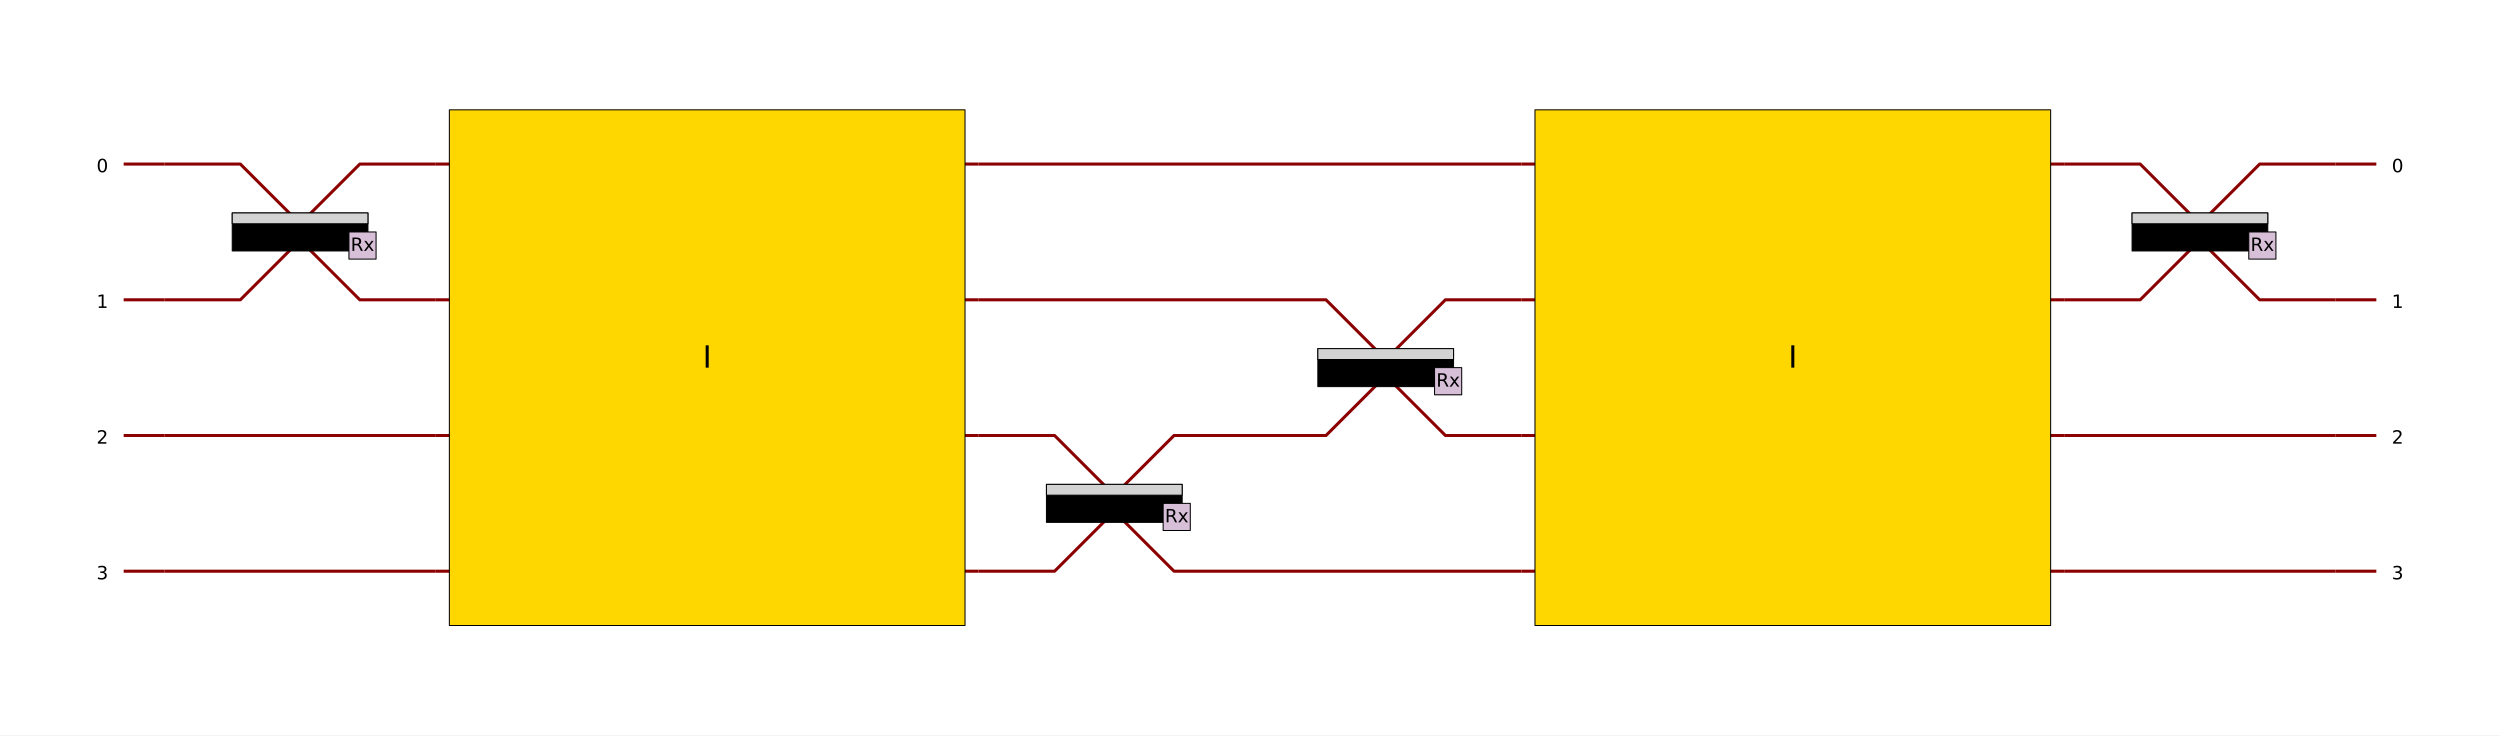
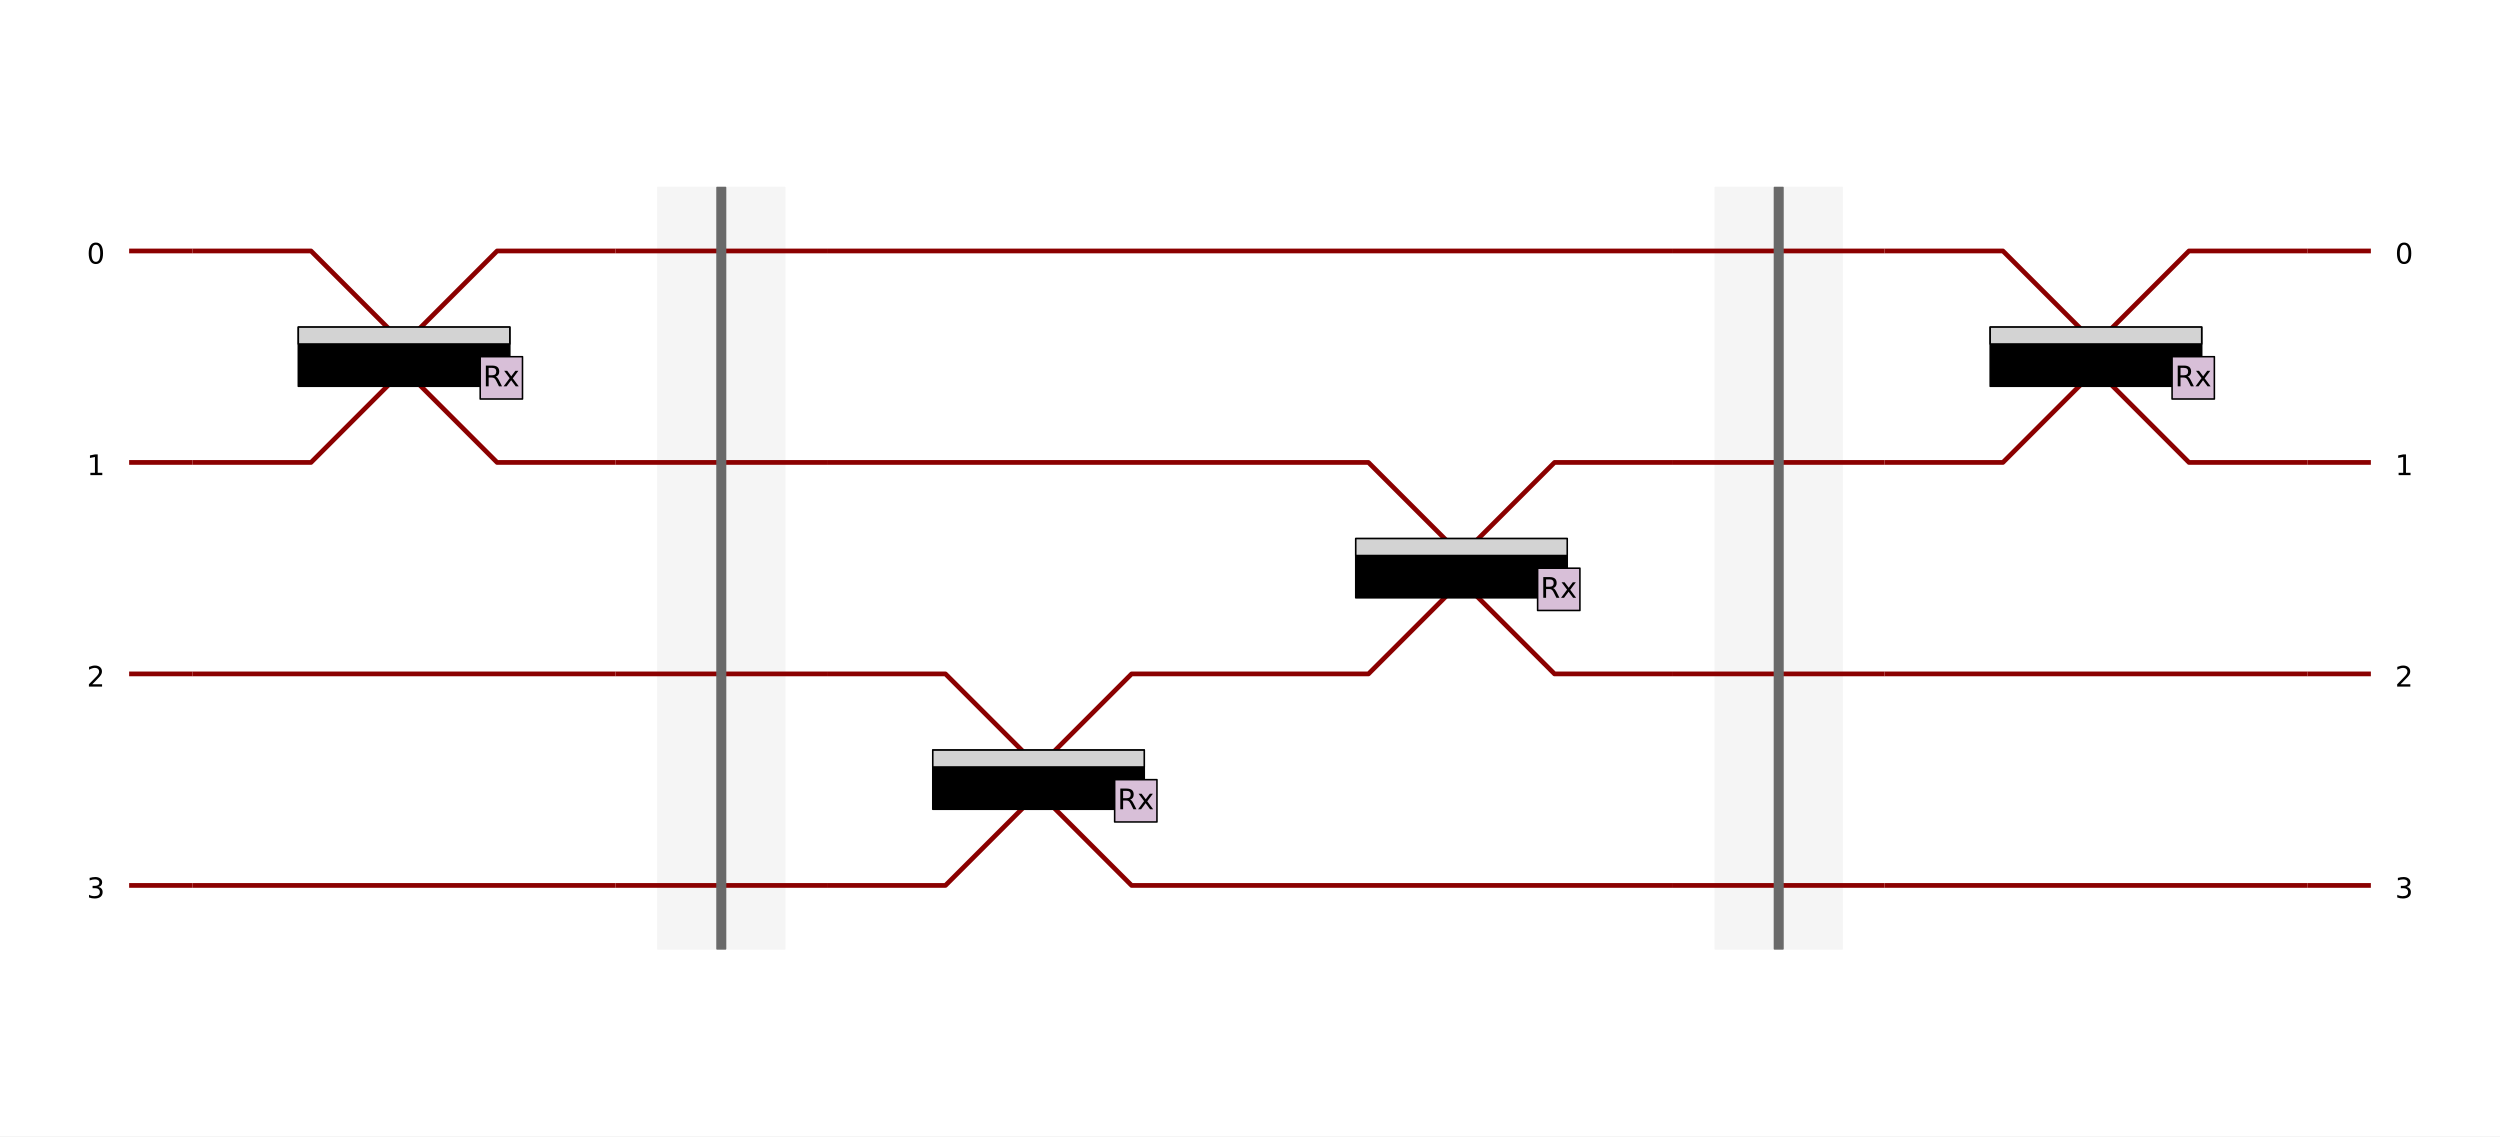
- <svg xmlns="http://www.w3.org/2000/svg" xmlns:xlink="http://www.w3.org/1999/xlink" width="2448pt" height="720pt" viewBox="0 0 2448 720" version="1.1">
+ <svg xmlns="http://www.w3.org/2000/svg" xmlns:xlink="http://www.w3.org/1999/xlink" width="1584pt" height="720pt" viewBox="0 0 1584 720" version="1.1">
  <defs>
    <style type="text/css">*{stroke-linejoin: round; stroke-linecap: butt}</style>
  </defs>
  <g id="figure_1">
    <g id="patch_1">
-       <path d="M 0 720 L 2448 720 L 2448 0 L 0 0 z " style="fill: #ffffff" />
+       <path d="M 0 720 L 1584 720 L 1584 0 L 0 0 z " style="fill: #ffffff" />
    </g>
    <g id="axes_1">
      <g id="PatchCollection_1">
-         <path d="M 121.091 160.679 L 160.955 160.679 " clip-path="url(#staticClipPath)" style="fill: none; stroke: #8b0000; stroke-width: 3" />
-         <path d="M 121.091 293.56 L 160.955 293.56 " clip-path="url(#staticClipPath)" style="fill: none; stroke: #8b0000; stroke-width: 3" />
-         <path d="M 121.091 426.44 L 160.955 426.44 " clip-path="url(#staticClipPath)" style="fill: none; stroke: #8b0000; stroke-width: 3" />
-         <path d="M 121.091 559.321 L 160.955 559.321 " clip-path="url(#staticClipPath)" style="fill: none; stroke: #8b0000; stroke-width: 3" />
-         <path d="M 160.955 160.679 L 235.368 160.679 L 285.863 211.174 " clip-path="url(#staticClipPath)" style="fill: none; stroke: #8b0000; stroke-width: 3" />
-         <path d="M 301.809 211.174 L 352.303 160.679 L 426.716 160.679 " clip-path="url(#staticClipPath)" style="fill: none; stroke: #8b0000; stroke-width: 3" />
-         <path d="M 160.955 293.56 L 235.368 293.56 L 285.863 243.065 " clip-path="url(#staticClipPath)" style="fill: none; stroke: #8b0000; stroke-width: 3" />
-         <path d="M 301.809 243.065 L 352.303 293.56 L 426.716 293.56 " clip-path="url(#staticClipPath)" style="fill: none; stroke: #8b0000; stroke-width: 3" />
-         <path d="M 227.395 208.516 L 360.276 208.516 L 360.276 245.723 L 227.395 245.723 z " clip-path="url(#staticClipPath)" style="stroke: #000000" />
-         <path d="M 227.395 208.516 L 360.276 208.516 L 360.276 219.147 L 227.395 219.147 z " clip-path="url(#staticClipPath)" style="fill: #d3d3d3; stroke: #000000" />
-         <path d="M 341.673 227.119 L 368.249 227.119 L 368.249 253.696 L 341.673 253.696 z " clip-path="url(#staticClipPath)" style="fill: #d8bfd8; stroke: #000000" />
-         <path d="M 160.955 426.44 L 426.716 426.44 " clip-path="url(#staticClipPath)" style="fill: none; stroke: #8b0000; stroke-width: 3" />
-         <path d="M 160.955 559.321 L 426.716 559.321 " clip-path="url(#staticClipPath)" style="fill: none; stroke: #8b0000; stroke-width: 3" />
-         <path d="M 426.716 160.679 L 958.239 160.679 " clip-path="url(#staticClipPath)" style="fill: none; stroke: #8b0000; stroke-width: 3" />
-         <path d="M 426.716 293.56 L 958.239 293.56 " clip-path="url(#staticClipPath)" style="fill: none; stroke: #8b0000; stroke-width: 3" />
-         <path d="M 426.716 426.44 L 958.239 426.44 " clip-path="url(#staticClipPath)" style="fill: none; stroke: #8b0000; stroke-width: 3" />
-         <path d="M 426.716 559.321 L 958.239 559.321 " clip-path="url(#staticClipPath)" style="fill: none; stroke: #8b0000; stroke-width: 3" />
-         <path d="M 440.004 107.527 L 944.951 107.527 L 944.951 612.473 L 440.004 612.473 z " clip-path="url(#staticClipPath)" style="fill: #ffd700; stroke: #000000" />
-         <path d="M 958.239 426.44 L 1032.652 426.44 L 1083.147 476.935 " clip-path="url(#staticClipPath)" style="fill: none; stroke: #8b0000; stroke-width: 3" />
-         <path d="M 1099.092 476.935 L 1149.587 426.44 L 1224 426.44 " clip-path="url(#staticClipPath)" style="fill: none; stroke: #8b0000; stroke-width: 3" />
-         <path d="M 958.239 559.321 L 1032.652 559.321 L 1083.147 508.826 " clip-path="url(#staticClipPath)" style="fill: none; stroke: #8b0000; stroke-width: 3" />
-         <path d="M 1099.092 508.826 L 1149.587 559.321 L 1224 559.321 " clip-path="url(#staticClipPath)" style="fill: none; stroke: #8b0000; stroke-width: 3" />
-         <path d="M 1024.679 474.277 L 1157.56 474.277 L 1157.56 511.484 L 1024.679 511.484 z " clip-path="url(#staticClipPath)" style="stroke: #000000" />
-         <path d="M 1024.679 474.277 L 1157.56 474.277 L 1157.56 484.908 L 1024.679 484.908 z " clip-path="url(#staticClipPath)" style="fill: #d3d3d3; stroke: #000000" />
-         <path d="M 1138.956 492.881 L 1165.533 492.881 L 1165.533 519.457 L 1138.956 519.457 z " clip-path="url(#staticClipPath)" style="fill: #d8bfd8; stroke: #000000" />
-         <path d="M 958.239 293.56 L 1224 293.56 " clip-path="url(#staticClipPath)" style="fill: none; stroke: #8b0000; stroke-width: 3" />
-         <path d="M 1224 293.56 L 1298.413 293.56 L 1348.908 344.054 " clip-path="url(#staticClipPath)" style="fill: none; stroke: #8b0000; stroke-width: 3" />
-         <path d="M 1364.853 344.054 L 1415.348 293.56 L 1489.761 293.56 " clip-path="url(#staticClipPath)" style="fill: none; stroke: #8b0000; stroke-width: 3" />
-         <path d="M 1224 426.44 L 1298.413 426.44 L 1348.908 375.946 " clip-path="url(#staticClipPath)" style="fill: none; stroke: #8b0000; stroke-width: 3" />
-         <path d="M 1364.853 375.946 L 1415.348 426.44 L 1489.761 426.44 " clip-path="url(#staticClipPath)" style="fill: none; stroke: #8b0000; stroke-width: 3" />
-         <path d="M 1290.44 341.397 L 1423.321 341.397 L 1423.321 378.603 L 1290.44 378.603 z " clip-path="url(#staticClipPath)" style="stroke: #000000" />
-         <path d="M 1290.44 341.397 L 1423.321 341.397 L 1423.321 352.027 L 1290.44 352.027 z " clip-path="url(#staticClipPath)" style="fill: #d3d3d3; stroke: #000000" />
-         <path d="M 1404.718 360 L 1431.294 360 L 1431.294 386.576 L 1404.718 386.576 z " clip-path="url(#staticClipPath)" style="fill: #d8bfd8; stroke: #000000" />
-         <path d="M 958.239 160.679 L 1489.761 160.679 " clip-path="url(#staticClipPath)" style="fill: none; stroke: #8b0000; stroke-width: 3" />
-         <path d="M 1224 559.321 L 1489.761 559.321 " clip-path="url(#staticClipPath)" style="fill: none; stroke: #8b0000; stroke-width: 3" />
-         <path d="M 1489.761 160.679 L 2021.284 160.679 " clip-path="url(#staticClipPath)" style="fill: none; stroke: #8b0000; stroke-width: 3" />
-         <path d="M 1489.761 293.56 L 2021.284 293.56 " clip-path="url(#staticClipPath)" style="fill: none; stroke: #8b0000; stroke-width: 3" />
-         <path d="M 1489.761 426.44 L 2021.284 426.44 " clip-path="url(#staticClipPath)" style="fill: none; stroke: #8b0000; stroke-width: 3" />
-         <path d="M 1489.761 559.321 L 2021.284 559.321 " clip-path="url(#staticClipPath)" style="fill: none; stroke: #8b0000; stroke-width: 3" />
-         <path d="M 1503.049 107.527 L 2007.996 107.527 L 2007.996 612.473 L 1503.049 612.473 z " clip-path="url(#staticClipPath)" style="fill: #ffd700; stroke: #000000" />
-         <path d="M 2021.284 160.679 L 2095.697 160.679 L 2146.191 211.174 " clip-path="url(#staticClipPath)" style="fill: none; stroke: #8b0000; stroke-width: 3" />
-         <path d="M 2162.137 211.174 L 2212.632 160.679 L 2287.045 160.679 " clip-path="url(#staticClipPath)" style="fill: none; stroke: #8b0000; stroke-width: 3" />
-         <path d="M 2021.284 293.56 L 2095.697 293.56 L 2146.191 243.065 " clip-path="url(#staticClipPath)" style="fill: none; stroke: #8b0000; stroke-width: 3" />
-         <path d="M 2162.137 243.065 L 2212.632 293.56 L 2287.045 293.56 " clip-path="url(#staticClipPath)" style="fill: none; stroke: #8b0000; stroke-width: 3" />
-         <path d="M 2087.724 208.516 L 2220.605 208.516 L 2220.605 245.723 L 2087.724 245.723 z " clip-path="url(#staticClipPath)" style="stroke: #000000" />
-         <path d="M 2087.724 208.516 L 2220.605 208.516 L 2220.605 219.147 L 2087.724 219.147 z " clip-path="url(#staticClipPath)" style="fill: #d3d3d3; stroke: #000000" />
-         <path d="M 2202.001 227.119 L 2228.577 227.119 L 2228.577 253.696 L 2202.001 253.696 z " clip-path="url(#staticClipPath)" style="fill: #d8bfd8; stroke: #000000" />
-         <path d="M 2021.284 426.44 L 2287.045 426.44 " clip-path="url(#staticClipPath)" style="fill: none; stroke: #8b0000; stroke-width: 3" />
-         <path d="M 2021.284 559.321 L 2287.045 559.321 " clip-path="url(#staticClipPath)" style="fill: none; stroke: #8b0000; stroke-width: 3" />
-         <path d="M 2287.045 160.679 L 2326.909 160.679 " clip-path="url(#staticClipPath)" style="fill: none; stroke: #8b0000; stroke-width: 3" />
-         <path d="M 2287.045 293.56 L 2326.909 293.56 " clip-path="url(#staticClipPath)" style="fill: none; stroke: #8b0000; stroke-width: 3" />
-         <path d="M 2287.045 426.44 L 2326.909 426.44 " clip-path="url(#staticClipPath)" style="fill: none; stroke: #8b0000; stroke-width: 3" />
-         <path d="M 2287.045 559.321 L 2326.909 559.321 " clip-path="url(#staticClipPath)" style="fill: none; stroke: #8b0000; stroke-width: 3" />
+         <path d="M 81.818 159.005 L 122.017 159.005 " clip-path="url(#staticClipPath)" style="fill: none; stroke: #8b0000; stroke-width: 3" />
+         <path d="M 81.818 293.002 L 122.017 293.002 " clip-path="url(#staticClipPath)" style="fill: none; stroke: #8b0000; stroke-width: 3" />
+         <path d="M 81.818 426.998 L 122.017 426.998 " clip-path="url(#staticClipPath)" style="fill: none; stroke: #8b0000; stroke-width: 3" />
+         <path d="M 81.818 560.995 L 122.017 560.995 " clip-path="url(#staticClipPath)" style="fill: none; stroke: #8b0000; stroke-width: 3" />
+         <path d="M 122.017 159.005 L 197.055 159.005 L 247.974 209.924 " clip-path="url(#staticClipPath)" style="fill: none; stroke: #8b0000; stroke-width: 3" />
+         <path d="M 264.054 209.924 L 314.972 159.005 L 390.01 159.005 " clip-path="url(#staticClipPath)" style="fill: none; stroke: #8b0000; stroke-width: 3" />
+         <path d="M 122.017 293.002 L 197.055 293.002 L 247.974 242.083 " clip-path="url(#staticClipPath)" style="fill: none; stroke: #8b0000; stroke-width: 3" />
+         <path d="M 264.054 242.083 L 314.972 293.002 L 390.01 293.002 " clip-path="url(#staticClipPath)" style="fill: none; stroke: #8b0000; stroke-width: 3" />
+         <path d="M 189.015 207.244 L 323.012 207.244 L 323.012 244.763 L 189.015 244.763 z " clip-path="url(#staticClipPath)" style="stroke: #000000" />
+         <path d="M 189.015 207.244 L 323.012 207.244 L 323.012 217.964 L 189.015 217.964 z " clip-path="url(#staticClipPath)" style="fill: #d3d3d3; stroke: #000000" />
+         <path d="M 304.252 226.003 L 331.052 226.003 L 331.052 252.803 L 304.252 252.803 z " clip-path="url(#staticClipPath)" style="fill: #d8bfd8; stroke: #000000" />
+         <path d="M 122.017 426.998 L 390.01 426.998 " clip-path="url(#staticClipPath)" style="fill: none; stroke: #8b0000; stroke-width: 3" />
+         <path d="M 122.017 560.995 L 390.01 560.995 " clip-path="url(#staticClipPath)" style="fill: none; stroke: #8b0000; stroke-width: 3" />
+         <path d="M 416.81 118.806 L 497.208 118.806 L 497.208 601.194 L 416.81 601.194 z " clip-path="url(#staticClipPath)" style="fill: #f5f5f5; stroke: #f5f5f5" />
+         <path d="M 390.01 159.005 L 524.007 159.005 " clip-path="url(#staticClipPath)" style="fill: none; stroke: #8b0000; stroke-width: 3" />
+         <path d="M 390.01 293.002 L 524.007 293.002 " clip-path="url(#staticClipPath)" style="fill: none; stroke: #8b0000; stroke-width: 3" />
+         <path d="M 390.01 426.998 L 524.007 426.998 " clip-path="url(#staticClipPath)" style="fill: none; stroke: #8b0000; stroke-width: 3" />
+         <path d="M 390.01 560.995 L 524.007 560.995 " clip-path="url(#staticClipPath)" style="fill: none; stroke: #8b0000; stroke-width: 3" />
+         <path d="M 454.329 118.806 L 459.689 118.806 L 459.689 601.194 L 454.329 601.194 z " clip-path="url(#staticClipPath)" style="fill: #696969; stroke: #696969" />
+         <path d="M 524.007 426.998 L 599.045 426.998 L 649.964 477.917 " clip-path="url(#staticClipPath)" style="fill: none; stroke: #8b0000; stroke-width: 3" />
+         <path d="M 666.043 477.917 L 716.962 426.998 L 792 426.998 " clip-path="url(#staticClipPath)" style="fill: none; stroke: #8b0000; stroke-width: 3" />
+         <path d="M 524.007 560.995 L 599.045 560.995 L 649.964 510.076 " clip-path="url(#staticClipPath)" style="fill: none; stroke: #8b0000; stroke-width: 3" />
+         <path d="M 666.043 510.076 L 716.962 560.995 L 792 560.995 " clip-path="url(#staticClipPath)" style="fill: none; stroke: #8b0000; stroke-width: 3" />
+         <path d="M 591.005 475.237 L 725.002 475.237 L 725.002 512.756 L 591.005 512.756 z " clip-path="url(#staticClipPath)" style="stroke: #000000" />
+         <path d="M 591.005 475.237 L 725.002 475.237 L 725.002 485.957 L 591.005 485.957 z " clip-path="url(#staticClipPath)" style="fill: #d3d3d3; stroke: #000000" />
+         <path d="M 706.242 493.997 L 733.042 493.997 L 733.042 520.796 L 706.242 520.796 z " clip-path="url(#staticClipPath)" style="fill: #d8bfd8; stroke: #000000" />
+         <path d="M 524.007 293.002 L 792 293.002 " clip-path="url(#staticClipPath)" style="fill: none; stroke: #8b0000; stroke-width: 3" />
+         <path d="M 792 293.002 L 867.038 293.002 L 917.957 343.92 " clip-path="url(#staticClipPath)" style="fill: none; stroke: #8b0000; stroke-width: 3" />
+         <path d="M 934.036 343.92 L 984.955 293.002 L 1059.993 293.002 " clip-path="url(#staticClipPath)" style="fill: none; stroke: #8b0000; stroke-width: 3" />
+         <path d="M 792 426.998 L 867.038 426.998 L 917.957 376.08 " clip-path="url(#staticClipPath)" style="fill: none; stroke: #8b0000; stroke-width: 3" />
+         <path d="M 934.036 376.08 L 984.955 426.998 L 1059.993 426.998 " clip-path="url(#staticClipPath)" style="fill: none; stroke: #8b0000; stroke-width: 3" />
+         <path d="M 858.998 341.24 L 992.995 341.24 L 992.995 378.76 L 858.998 378.76 z " clip-path="url(#staticClipPath)" style="stroke: #000000" />
+         <path d="M 858.998 341.24 L 992.995 341.24 L 992.995 351.96 L 858.998 351.96 z " clip-path="url(#staticClipPath)" style="fill: #d3d3d3; stroke: #000000" />
+         <path d="M 974.235 360 L 1001.035 360 L 1001.035 386.799 L 974.235 386.799 z " clip-path="url(#staticClipPath)" style="fill: #d8bfd8; stroke: #000000" />
+         <path d="M 524.007 159.005 L 1059.993 159.005 " clip-path="url(#staticClipPath)" style="fill: none; stroke: #8b0000; stroke-width: 3" />
+         <path d="M 792 560.995 L 1059.993 560.995 " clip-path="url(#staticClipPath)" style="fill: none; stroke: #8b0000; stroke-width: 3" />
+         <path d="M 1086.792 118.806 L 1167.19 118.806 L 1167.19 601.194 L 1086.792 601.194 z " clip-path="url(#staticClipPath)" style="fill: #f5f5f5; stroke: #f5f5f5" />
+         <path d="M 1059.993 159.005 L 1193.99 159.005 " clip-path="url(#staticClipPath)" style="fill: none; stroke: #8b0000; stroke-width: 3" />
+         <path d="M 1059.993 293.002 L 1193.99 293.002 " clip-path="url(#staticClipPath)" style="fill: none; stroke: #8b0000; stroke-width: 3" />
+         <path d="M 1059.993 426.998 L 1193.99 426.998 " clip-path="url(#staticClipPath)" style="fill: none; stroke: #8b0000; stroke-width: 3" />
+         <path d="M 1059.993 560.995 L 1193.99 560.995 " clip-path="url(#staticClipPath)" style="fill: none; stroke: #8b0000; stroke-width: 3" />
+         <path d="M 1124.311 118.806 L 1129.671 118.806 L 1129.671 601.194 L 1124.311 601.194 z " clip-path="url(#staticClipPath)" style="fill: #696969; stroke: #696969" />
+         <path d="M 1193.99 159.005 L 1269.028 159.005 L 1319.946 209.924 " clip-path="url(#staticClipPath)" style="fill: none; stroke: #8b0000; stroke-width: 3" />
+         <path d="M 1336.026 209.924 L 1386.945 159.005 L 1461.983 159.005 " clip-path="url(#staticClipPath)" style="fill: none; stroke: #8b0000; stroke-width: 3" />
+         <path d="M 1193.99 293.002 L 1269.028 293.002 L 1319.946 242.083 " clip-path="url(#staticClipPath)" style="fill: none; stroke: #8b0000; stroke-width: 3" />
+         <path d="M 1336.026 242.083 L 1386.945 293.002 L 1461.983 293.002 " clip-path="url(#staticClipPath)" style="fill: none; stroke: #8b0000; stroke-width: 3" />
+         <path d="M 1260.988 207.244 L 1394.985 207.244 L 1394.985 244.763 L 1260.988 244.763 z " clip-path="url(#staticClipPath)" style="stroke: #000000" />
+         <path d="M 1260.988 207.244 L 1394.985 207.244 L 1394.985 217.964 L 1260.988 217.964 z " clip-path="url(#staticClipPath)" style="fill: #d3d3d3; stroke: #000000" />
+         <path d="M 1376.225 226.003 L 1403.024 226.003 L 1403.024 252.803 L 1376.225 252.803 z " clip-path="url(#staticClipPath)" style="fill: #d8bfd8; stroke: #000000" />
+         <path d="M 1193.99 426.998 L 1461.983 426.998 " clip-path="url(#staticClipPath)" style="fill: none; stroke: #8b0000; stroke-width: 3" />
+         <path d="M 1193.99 560.995 L 1461.983 560.995 " clip-path="url(#staticClipPath)" style="fill: none; stroke: #8b0000; stroke-width: 3" />
+         <path d="M 1461.983 159.005 L 1502.182 159.005 " clip-path="url(#staticClipPath)" style="fill: none; stroke: #8b0000; stroke-width: 3" />
+         <path d="M 1461.983 293.002 L 1502.182 293.002 " clip-path="url(#staticClipPath)" style="fill: none; stroke: #8b0000; stroke-width: 3" />
+         <path d="M 1461.983 426.998 L 1502.182 426.998 " clip-path="url(#staticClipPath)" style="fill: none; stroke: #8b0000; stroke-width: 3" />
+         <path d="M 1461.983 560.995 L 1502.182 560.995 " clip-path="url(#staticClipPath)" style="fill: none; stroke: #8b0000; stroke-width: 3" />
      </g>
      <g id="text_1">
-         <g transform="translate(343.3803 245.7227) scale(0.18 -0.18)">
+         <g transform="translate(306.0717 244.7629) scale(0.18 -0.18)">
          <defs>
            <path id="DejaVuSans-52" d="M 2841 2188 Q 3044 2119 3236 1894 Q 3428 1669 3622 1275 L 4263 0 L 3584 0 L 2988 1197 Q 2756 1666 2539 1819 Q 2322 1972 1947 1972 L 1259 1972 L 1259 0 L 628 0 L 628 4666 L 2053 4666 Q 2853 4666 3247 4331 Q 3641 3997 3641 3322 Q 3641 2881 3436 2590 Q 3231 2300 2841 2188 z M 1259 4147 L 1259 2491 L 2053 2491 Q 2509 2491 2742 2702 Q 2975 2913 2975 3322 Q 2975 3731 2742 3939 Q 2509 4147 2053 4147 L 1259 4147 z " transform="scale(0.015625)" />
            <path id="DejaVuSans-78" d="M 3513 3500 L 2247 1797 L 3578 0 L 2900 0 L 1881 1375 L 863 0 L 184 0 L 1544 1831 L 300 3500 L 978 3500 L 1906 2253 L 2834 3500 L 3513 3500 z " transform="scale(0.015625)" />
          </defs>
          <use xlink:href="#DejaVuSans-52" />
          <use xlink:href="#DejaVuSans-78" x="69.482" />
        </g>
      </g>
      <g id="text_2">
-         <g transform="translate(688.0525 360) scale(0.3 -0.3)">
-           <defs>
-             <path id="DejaVuSans-49" d="M 628 4666 L 1259 4666 L 1259 0 L 628 0 L 628 4666 z " transform="scale(0.015625)" />
-           </defs>
-           <use xlink:href="#DejaVuSans-49" />
+         <g transform="translate(708.0614 512.7561) scale(0.18 -0.18)">
+           <use xlink:href="#DejaVuSans-52" />
+           <use xlink:href="#DejaVuSans-78" x="69.482" />
        </g>
      </g>
      <g id="text_3">
-         <g transform="translate(1140.664 511.4839) scale(0.18 -0.18)">
+         <g transform="translate(976.0545 378.7595) scale(0.18 -0.18)">
          <use xlink:href="#DejaVuSans-52" />
          <use xlink:href="#DejaVuSans-78" x="69.482" />
        </g>
      </g>
      <g id="text_4">
-         <g transform="translate(1406.425 378.6033) scale(0.18 -0.18)">
+         <g transform="translate(1378.044 244.7629) scale(0.18 -0.18)">
          <use xlink:href="#DejaVuSans-52" />
          <use xlink:href="#DejaVuSans-78" x="69.482" />
        </g>
      </g>
      <g id="text_5">
-         <g transform="translate(1751.097 360) scale(0.3 -0.3)">
-           <use xlink:href="#DejaVuSans-49" />
-         </g>
-       </g>
-       <g id="text_6">
-         <g transform="translate(2203.709 245.7227) scale(0.18 -0.18)">
-           <use xlink:href="#DejaVuSans-52" />
-           <use xlink:href="#DejaVuSans-78" x="69.482" />
-         </g>
-       </g>
-       <g id="text_7">
-         <g transform="translate(2342.033 168.6519) scale(0.18 -0.18)">
+         <g transform="translate(1517.529 167.0449) scale(0.18 -0.18)">
          <defs>
            <path id="DejaVuSans-30" d="M 2034 4250 Q 1547 4250 1301 3770 Q 1056 3291 1056 2328 Q 1056 1369 1301 889 Q 1547 409 2034 409 Q 2525 409 2770 889 Q 3016 1369 3016 2328 Q 3016 3291 2770 3770 Q 2525 4250 2034 4250 z M 2034 4750 Q 2819 4750 3233 4129 Q 3647 3509 3647 2328 Q 3647 1150 3233 529 Q 2819 -91 2034 -91 Q 1250 -91 836 529 Q 422 1150 422 2328 Q 422 3509 836 4129 Q 1250 4750 2034 4750 z " transform="scale(0.015625)" />
          </defs>
          <use xlink:href="#DejaVuSans-30" />
        </g>
      </g>
-       <g id="text_8">
-         <g transform="translate(2342.033 301.5325) scale(0.18 -0.18)">
+       <g id="text_6">
+         <g transform="translate(1517.529 301.0415) scale(0.18 -0.18)">
          <defs>
            <path id="DejaVuSans-31" d="M 794 531 L 1825 531 L 1825 4091 L 703 3866 L 703 4441 L 1819 4666 L 2450 4666 L 2450 531 L 3481 531 L 3481 0 L 794 0 L 794 531 z " transform="scale(0.015625)" />
          </defs>
          <use xlink:href="#DejaVuSans-31" />
        </g>
      </g>
-       <g id="text_9">
-         <g transform="translate(2342.033 434.4131) scale(0.18 -0.18)">
+       <g id="text_7">
+         <g transform="translate(1517.529 435.0381) scale(0.18 -0.18)">
          <defs>
            <path id="DejaVuSans-32" d="M 1228 531 L 3431 531 L 3431 0 L 469 0 L 469 531 Q 828 903 1448 1529 Q 2069 2156 2228 2338 Q 2531 2678 2651 2914 Q 2772 3150 2772 3378 Q 2772 3750 2511 3984 Q 2250 4219 1831 4219 Q 1534 4219 1204 4116 Q 875 4013 500 3803 L 500 4441 Q 881 4594 1212 4672 Q 1544 4750 1819 4750 Q 2544 4750 2975 4387 Q 3406 4025 3406 3419 Q 3406 3131 3298 2873 Q 3191 2616 2906 2266 Q 2828 2175 2409 1742 Q 1991 1309 1228 531 z " transform="scale(0.015625)" />
          </defs>
          <use xlink:href="#DejaVuSans-32" />
        </g>
      </g>
-       <g id="text_10">
-         <g transform="translate(2342.033 567.2938) scale(0.18 -0.18)">
+       <g id="text_8">
+         <g transform="translate(1517.529 569.0346) scale(0.18 -0.18)">
          <defs>
            <path id="DejaVuSans-33" d="M 2597 2516 Q 3050 2419 3304 2112 Q 3559 1806 3559 1356 Q 3559 666 3084 287 Q 2609 -91 1734 -91 Q 1441 -91 1130 -33 Q 819 25 488 141 L 488 750 Q 750 597 1062 519 Q 1375 441 1716 441 Q 2309 441 2620 675 Q 2931 909 2931 1356 Q 2931 1769 2642 2001 Q 2353 2234 1838 2234 L 1294 2234 L 1294 2753 L 1863 2753 Q 2328 2753 2575 2939 Q 2822 3125 2822 3475 Q 2822 3834 2567 4026 Q 2313 4219 1838 4219 Q 1578 4219 1281 4162 Q 984 4106 628 3988 L 628 4550 Q 988 4650 1302 4700 Q 1616 4750 1894 4750 Q 2613 4750 3031 4423 Q 3450 4097 3450 3541 Q 3450 3153 3228 2886 Q 3006 2619 2597 2516 z " transform="scale(0.015625)" />
          </defs>
          <use xlink:href="#DejaVuSans-33" />
        </g>
      </g>
-       <g id="text_11">
-         <g transform="translate(94.51479 168.6519) scale(0.18 -0.18)">
+       <g id="text_9">
+         <g transform="translate(55.01887 167.0449) scale(0.18 -0.18)">
          <use xlink:href="#DejaVuSans-30" />
        </g>
      </g>
-       <g id="text_12">
-         <g transform="translate(94.51479 301.5325) scale(0.18 -0.18)">
+       <g id="text_10">
+         <g transform="translate(55.01887 301.0415) scale(0.18 -0.18)">
          <use xlink:href="#DejaVuSans-31" />
        </g>
      </g>
-       <g id="text_13">
-         <g transform="translate(94.51479 434.4131) scale(0.18 -0.18)">
+       <g id="text_11">
+         <g transform="translate(55.01887 435.0381) scale(0.18 -0.18)">
          <use xlink:href="#DejaVuSans-32" />
        </g>
      </g>
-       <g id="text_14">
-         <g transform="translate(94.51479 567.2938) scale(0.18 -0.18)">
+       <g id="text_12">
+         <g transform="translate(55.01887 569.0346) scale(0.18 -0.18)">
          <use xlink:href="#DejaVuSans-33" />
        </g>
      </g>
    </g>
  </g>
  <defs>
    <clipPath id="staticClipPath">
-       <rect x="10.8" y="10.8" width="2426.4" height="698.4" />
+       <rect x="10.8" y="10.8" width="1562.4" height="698.4" />
    </clipPath>
  </defs>
</svg>
